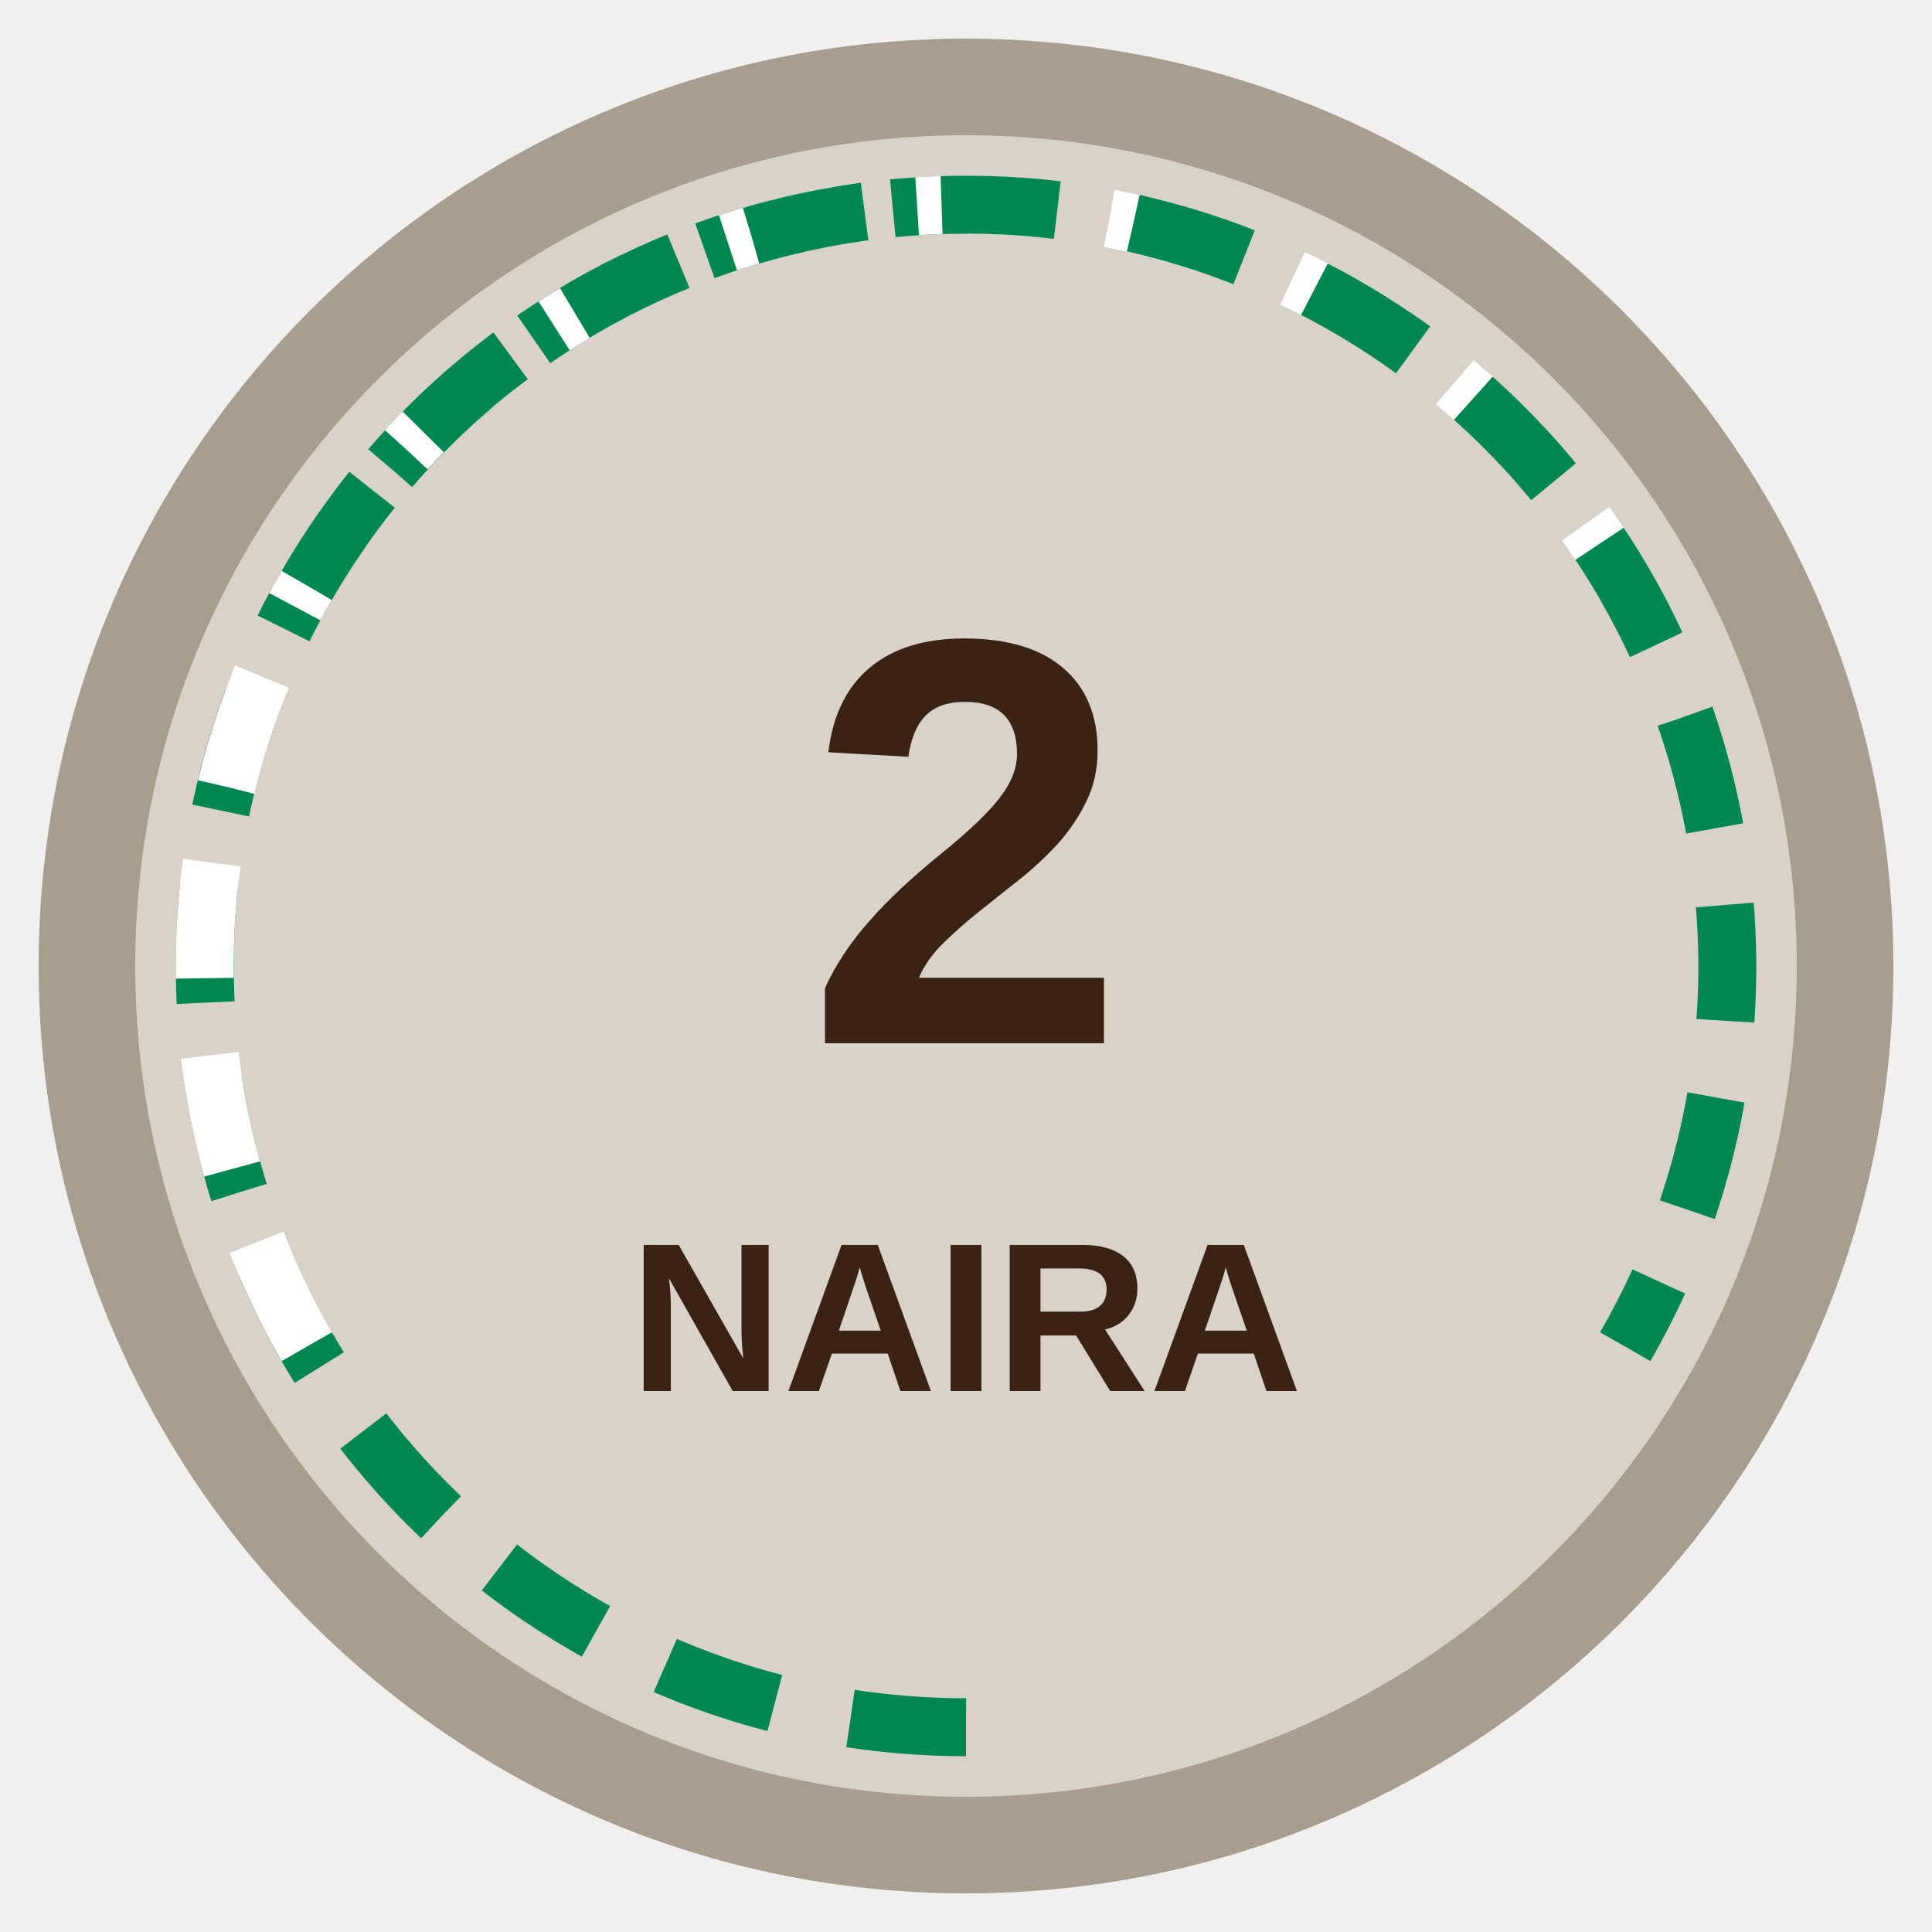
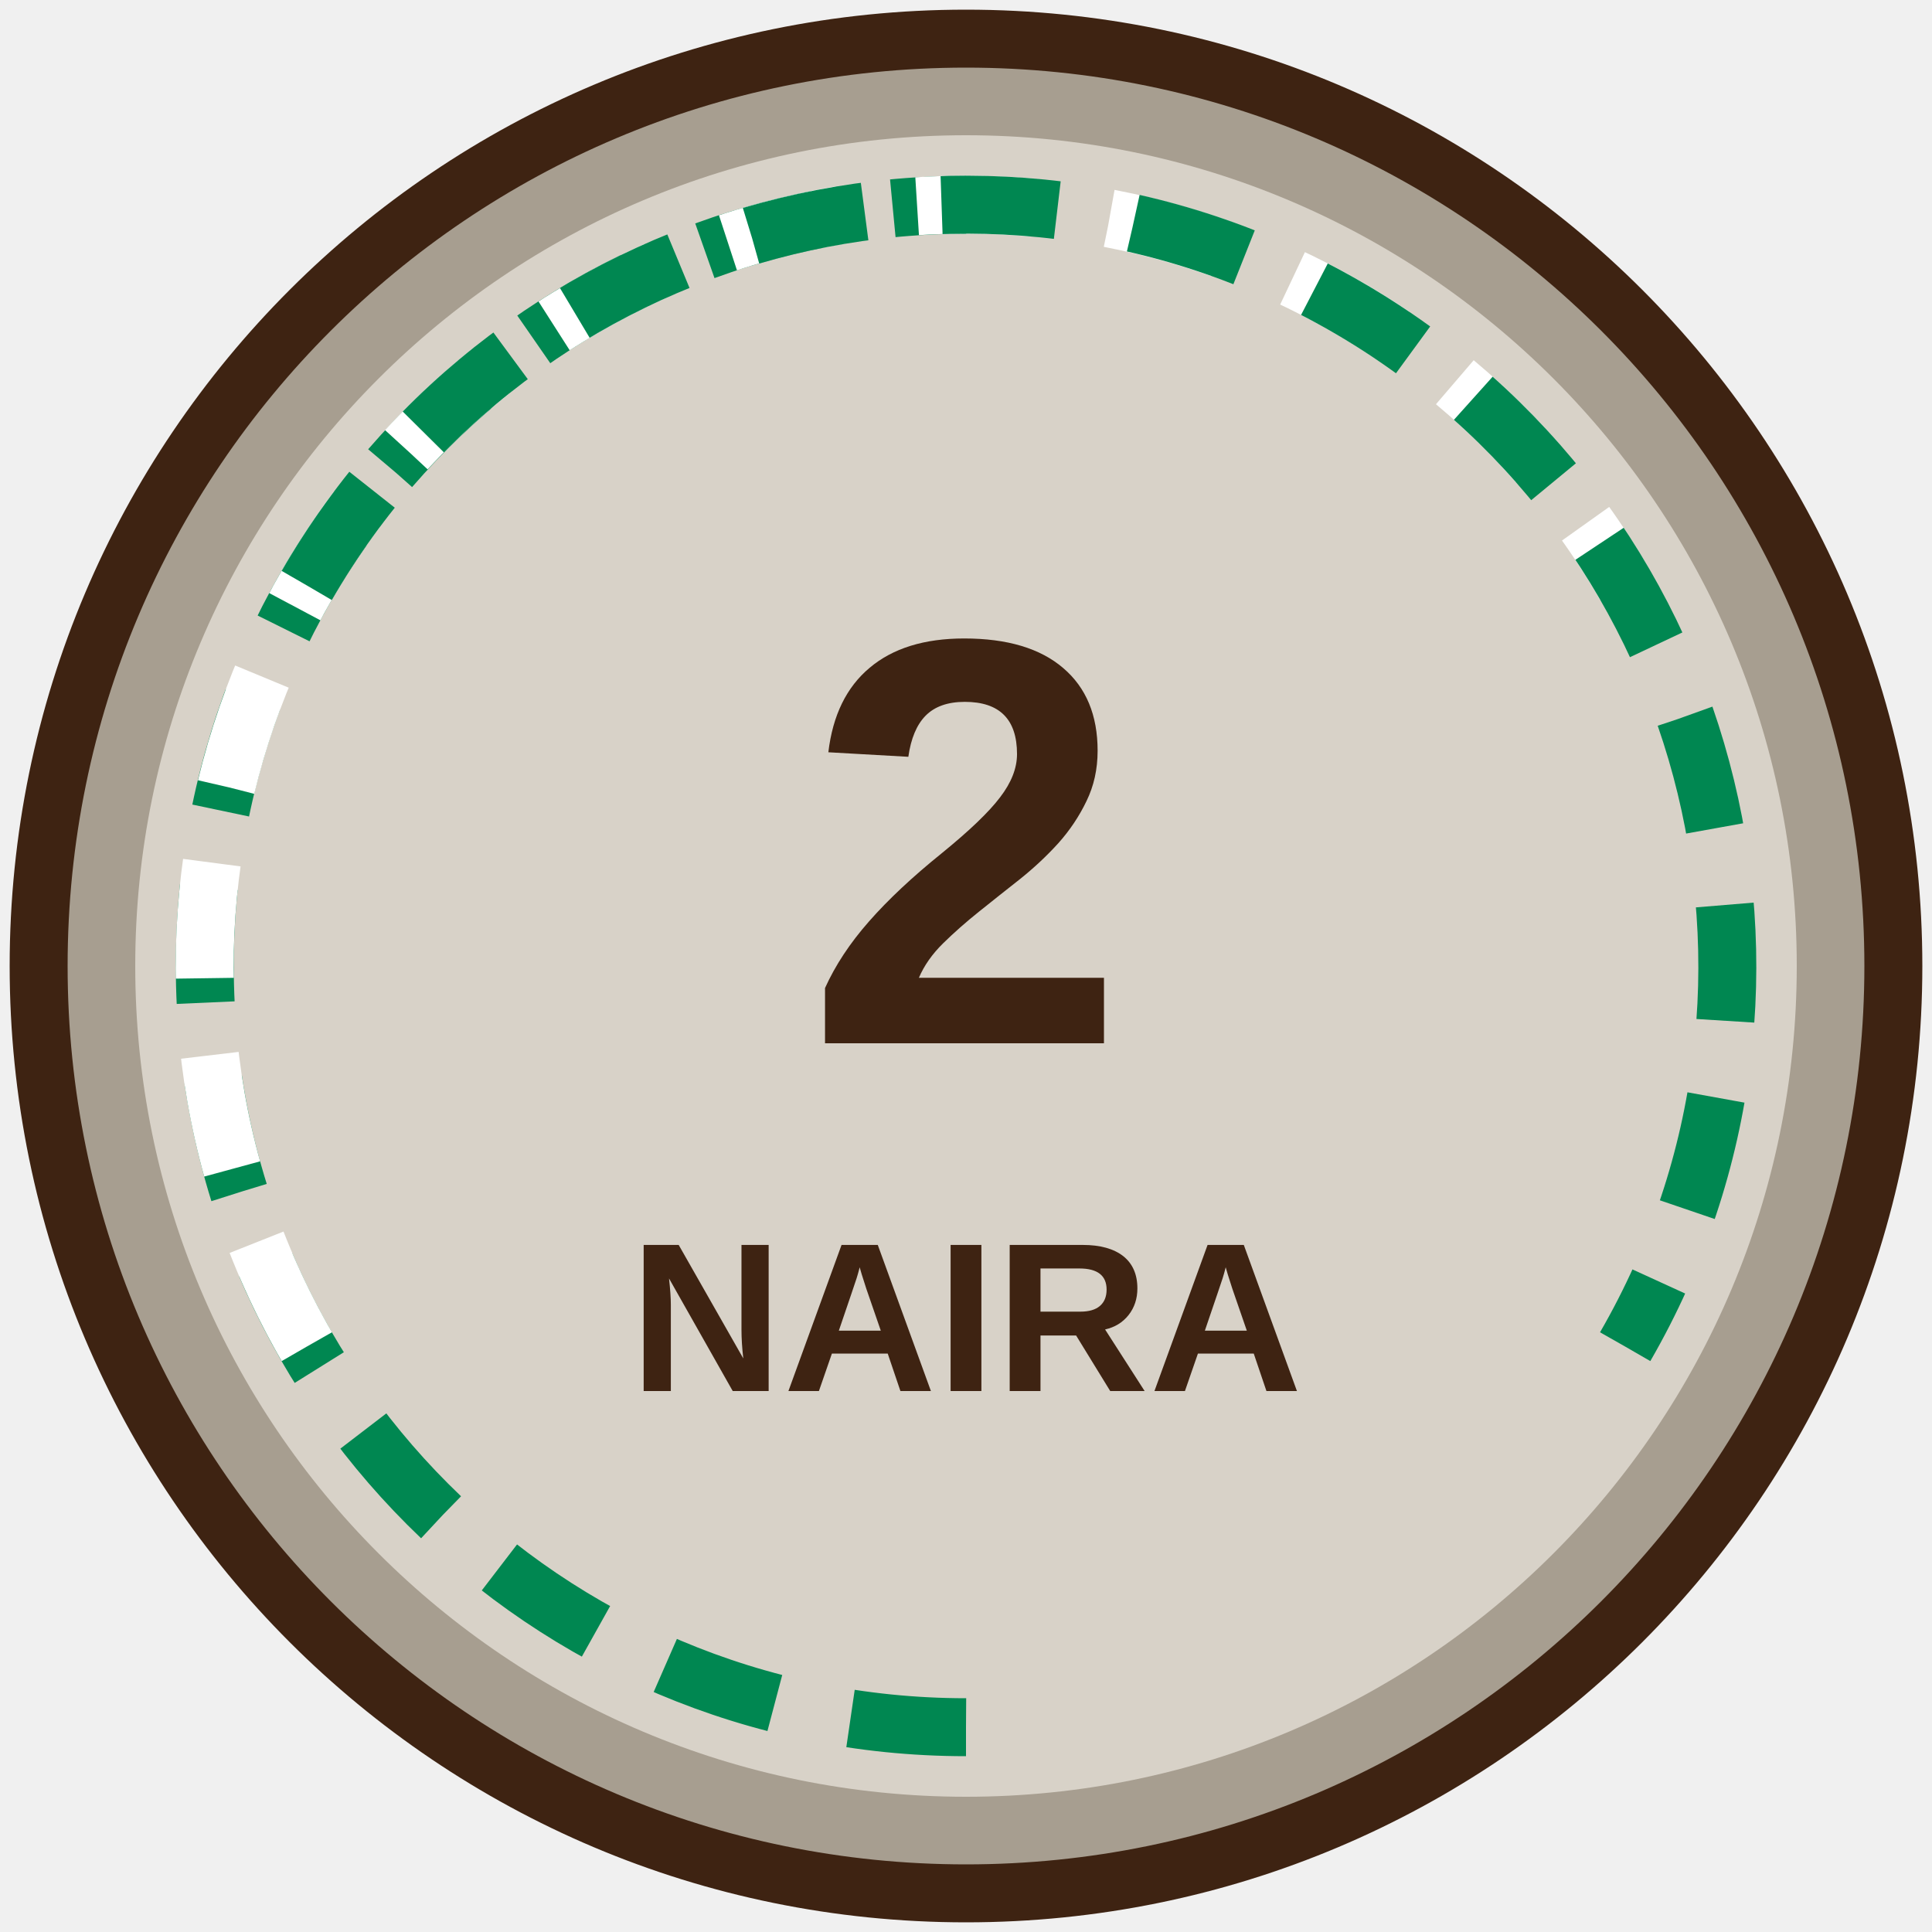
<svg xmlns="http://www.w3.org/2000/svg" viewBox="0 0 100 100" role="img">
-   <circle cx="50" cy="50" r="48" fill="#A79E90" />
+   <circle cx="50" cy="50" r="48" fill="#A79E90" stroke="#3E2312" stroke-width="3" />
  <circle cx="50" cy="50" r="43" fill="#D8D2C8" />
  <circle cx="50" cy="50" r="29.8" fill="#D8D2C8" />
  <path d="M10.6 50 A39.4 39.4 0 0 1 89.4 50" transform="rotate(-90 50 50)" fill="none" stroke="#008751" stroke-width="3" stroke-dasharray="6 4" />
  <path d="M10.6 50 A39.4 39.4 0 0 1 89.4 50" transform="rotate(-30 50 50)" fill="none" stroke="#FFFFFF" stroke-width="3" stroke-dasharray="6 4" />
  <path d="M10.6 50 A39.4 39.4 0 0 1 89.4 50" transform="rotate(30 50 50)" fill="none" stroke="#008751" stroke-width="3" stroke-dasharray="6 4" />
-   <text x="50" y="54" text-anchor="middle" font-family="Arial Rounded MT Bold, Arial, sans-serif" font-weight="700" font-size="30" fill="#3A2315">2</text>
-   <text x="50" y="72" text-anchor="middle" font-family="Arial, sans-serif" font-weight="700" font-size="11" fill="#3A2315">NAIRA</text>
+   <text x="50" y="54" text-anchor="middle" font-family="Arial Rounded MT Bold, Arial, sans-serif" font-weight="700" font-size="30" fill="#3E2312">2</text>
+   <text x="50" y="72" text-anchor="middle" font-family="Arial, sans-serif" font-weight="700" font-size="11" fill="#3E2312">NAIRA</text>
</svg>
